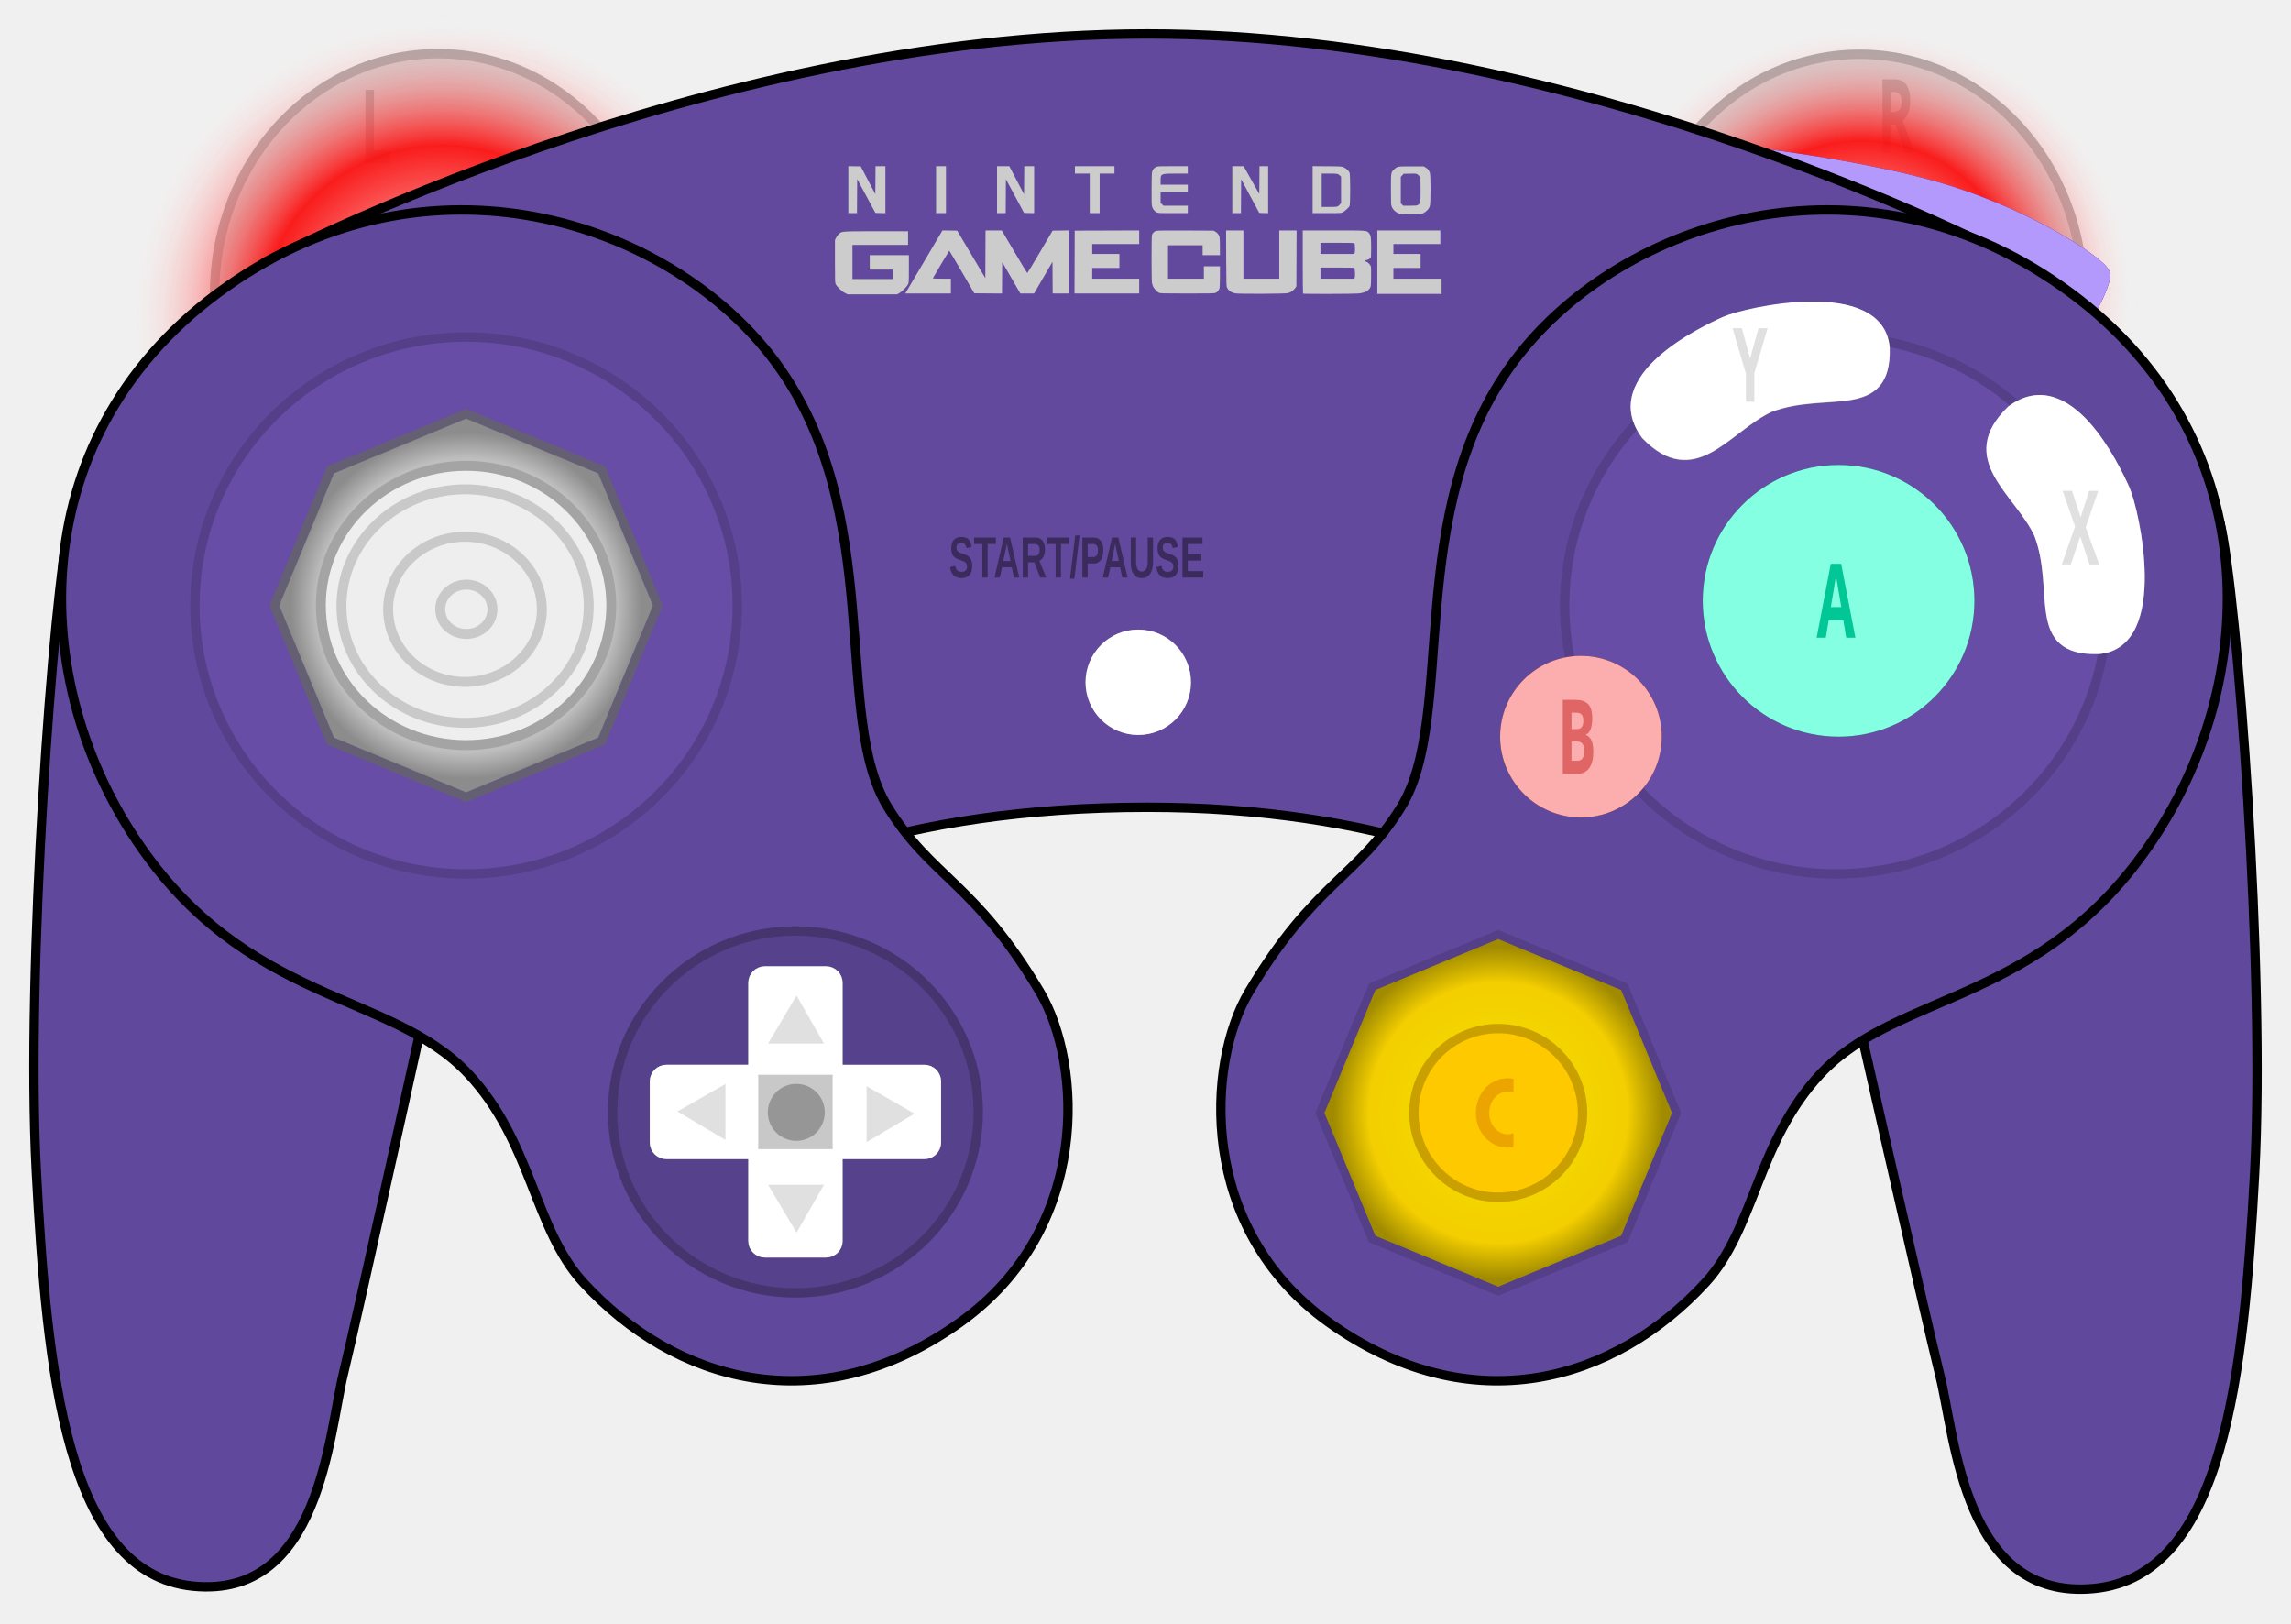
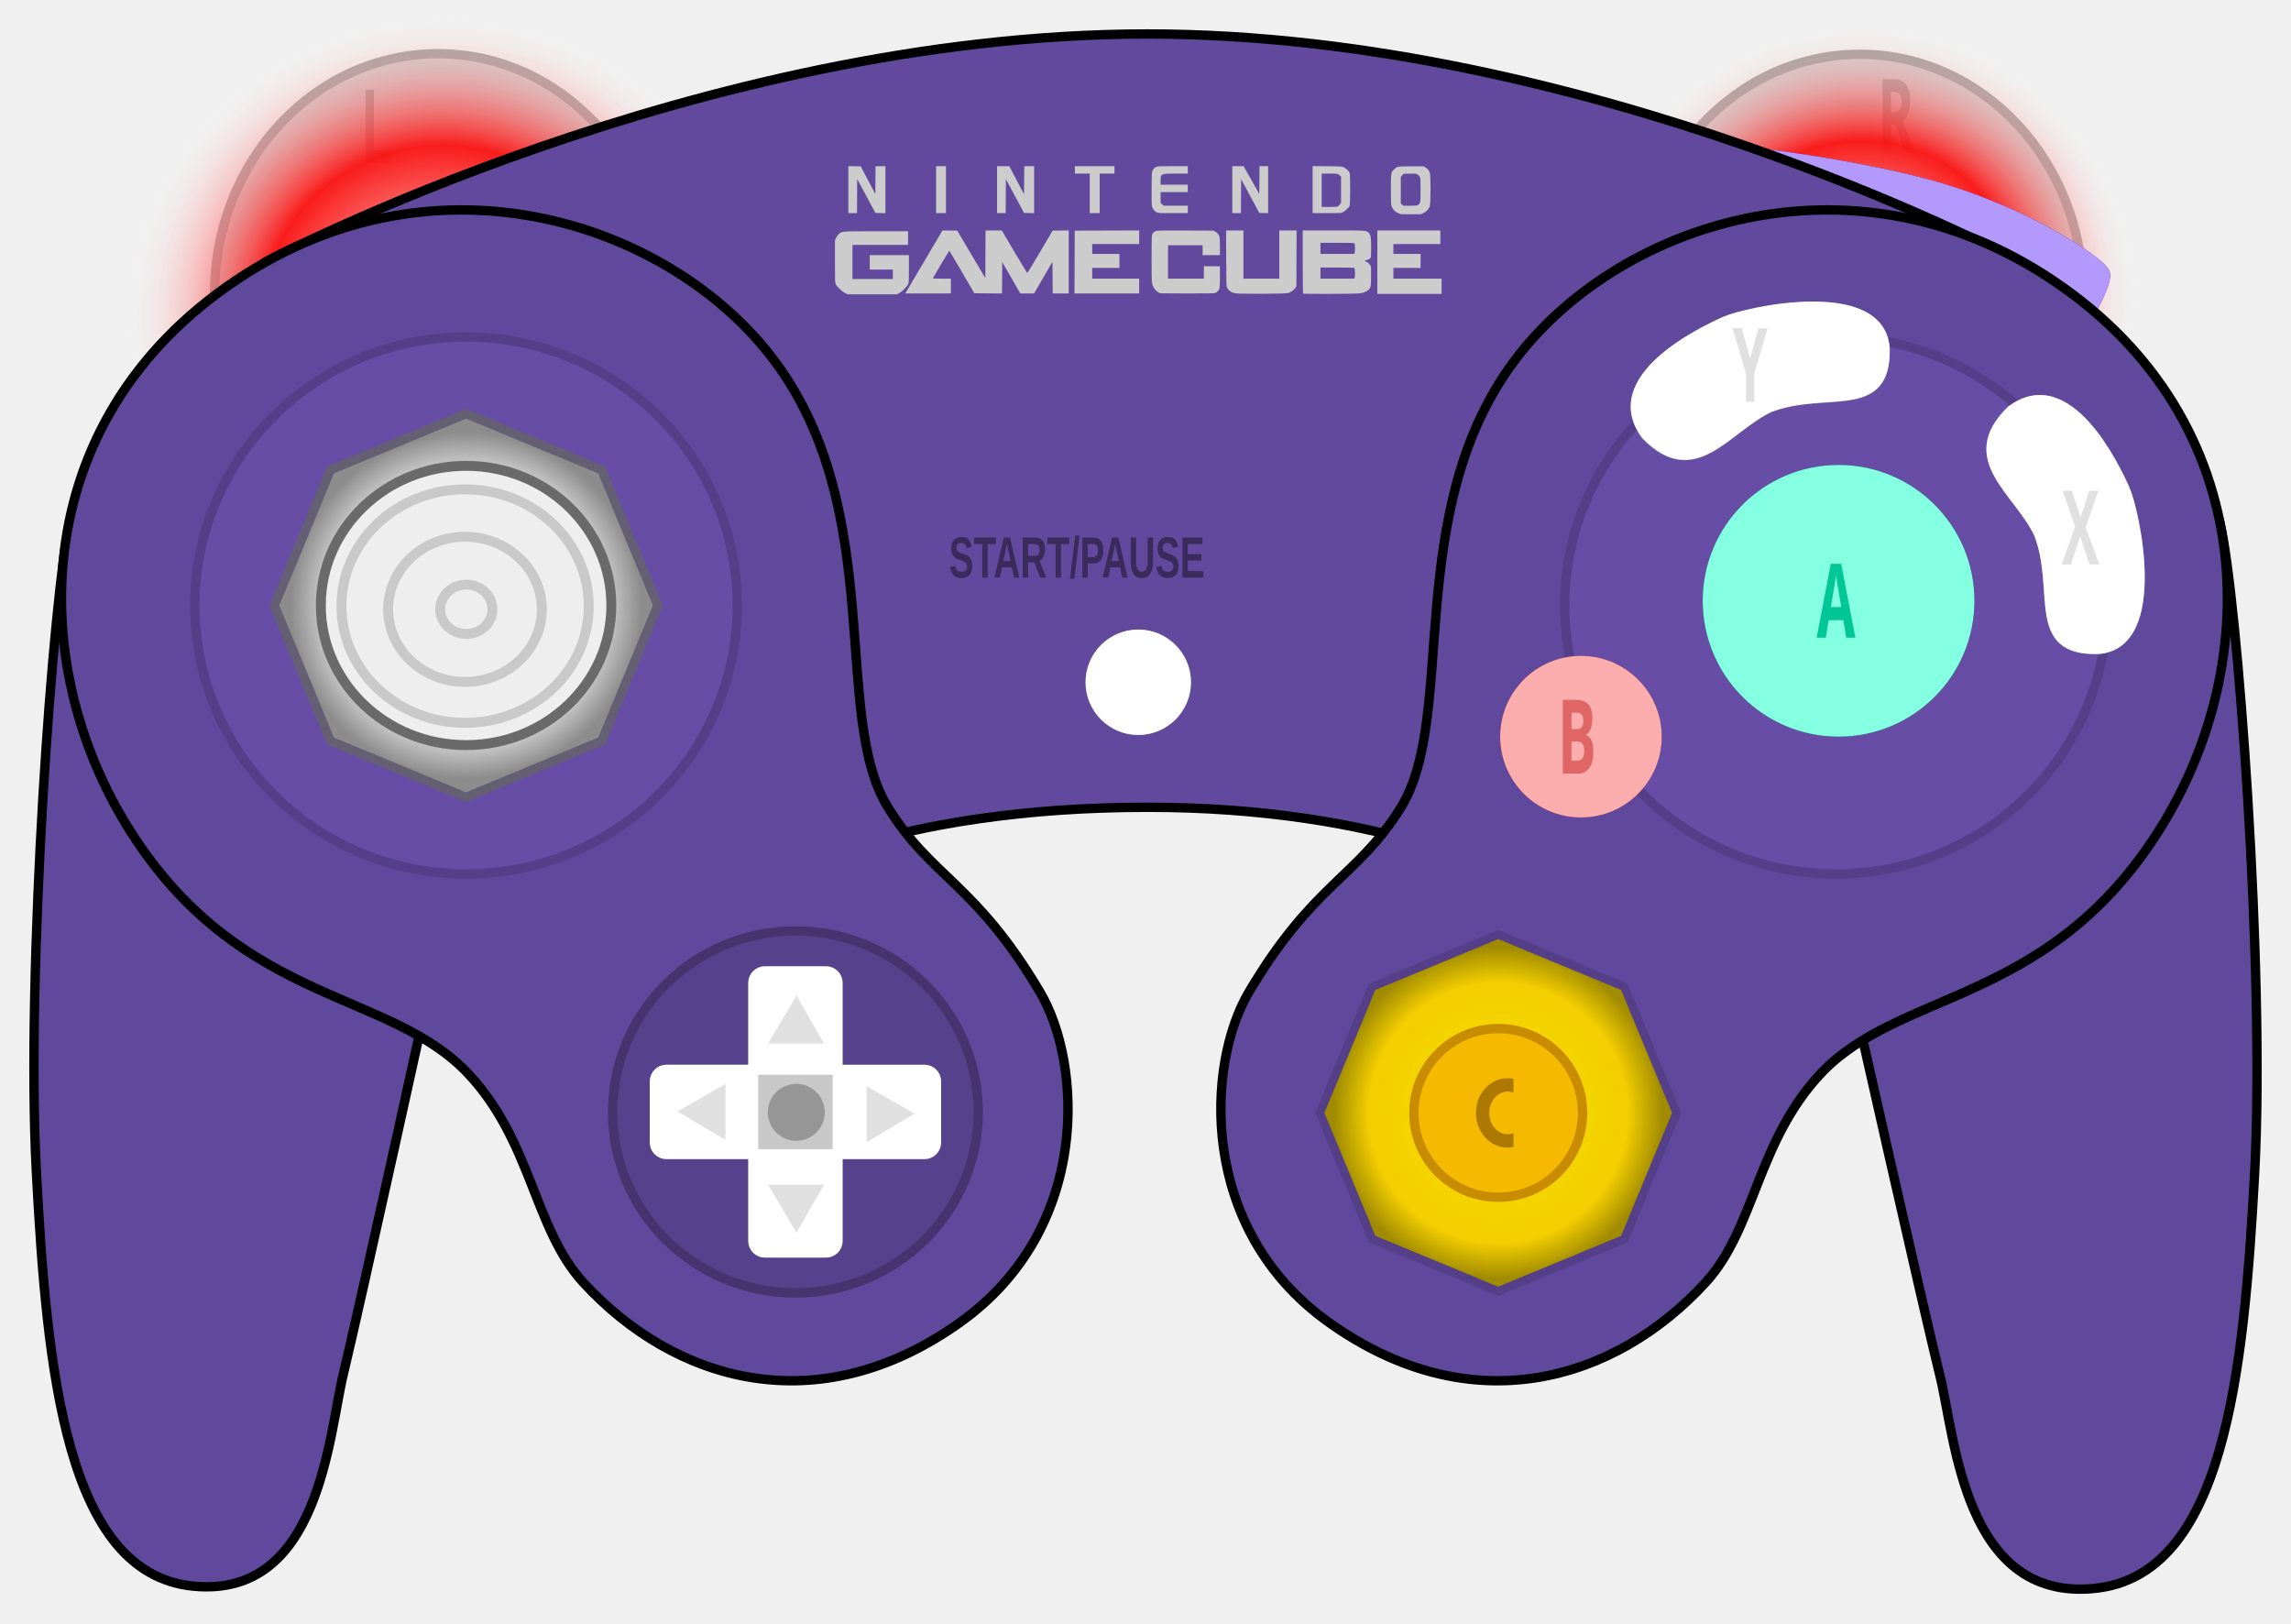
<svg xmlns="http://www.w3.org/2000/svg" xmlns:ns1="http://www.munia.io/namespaces/munia" xmlns:ns2="http://www.openswatchbook.org/uri/2009/osb" xmlns:xlink="http://www.w3.org/1999/xlink" version="1.1" width="3912.725" height="2771.842" viewBox="0 0 3912.725 2771.842" overflow="visible" enable-background="new 0 0 6200 3000" xml:space="preserve" id="svg3336" style="overflow:visible">
  <ns1:info ns1:skin-name="Gamecube" ns1:device-name="NinHID NGC" />
  <defs id="Definitions">
    <linearGradient id="linearGradient4352">
      <stop id="stop4354" offset="0" style="stop-color:#ffffff;stop-opacity:1;" />
      <stop style="stop-color:#ff0000;stop-opacity:1" offset="0.565" id="stop4356" />
      <stop id="stop4358" offset="1" style="stop-color:#ffffff;stop-opacity:0;" />
    </linearGradient>
    <linearGradient id="linearGradient4332">
      <stop style="stop-color:#ffffff;stop-opacity:1;" offset="0" id="stop4334" />
      <stop id="stop4342" offset="0.565" style="stop-color:#ffffff;stop-opacity:1;" />
      <stop style="stop-color:#ffffff;stop-opacity:0;" offset="1" id="stop4336" />
    </linearGradient>
    <linearGradient id="linearGradient5389" ns2:paint="solid">
      <stop style="stop-color:#adadad;stop-opacity:1;" offset="0" id="stop5391" />
    </linearGradient>
    <linearGradient id="linearGradient5083">
      <stop style="stop-color:#b399f1;stop-opacity:1;" offset="0" id="stop5085" />
      <stop id="stop5091" offset="0.945" style="stop-color:#60499d;stop-opacity:1;" />
      <stop style="stop-color:#60499d;stop-opacity:1;" offset="1" id="stop5087" />
    </linearGradient>
    <linearGradient id="linearGradient5053">
      <stop id="stop5067" offset="0" style="stop-color:#f4e000;stop-opacity:1;" />
      <stop style="stop-color:#f3ce00;stop-opacity:1;" offset="0.784" id="stop5071" />
      <stop style="stop-color:#9f8a00;stop-opacity:1;" offset="1" id="stop5057" />
    </linearGradient>
    <linearGradient id="linearGradient4983">
      <stop style="stop-color:#bebebe;stop-opacity:1;" offset="0" id="stop4985" />
      <stop id="stop5073" offset="0.85" style="stop-color:#bebebe;stop-opacity:1;" />
      <stop style="stop-color:#8c8c8c;stop-opacity:1;" offset="1" id="stop4987" />
    </linearGradient>
    <clipPath clipPathUnits="userSpaceOnUse" id="clipPath4642">
      <rect style="fill:#60499d;fill-opacity:1;stroke:#62499d;stroke-opacity:1" id="rect4644" width="1703.476" height="581.377" x="2638.557" y="349.246" />
    </clipPath>
    <clipPath clipPathUnits="userSpaceOnUse" id="clipPath4650">
      <rect style="fill:#60499d;fill-opacity:1;stroke:#62499d;stroke-opacity:1" id="rect4652" width="1508.328" height="418.754" x="2626.361" y="442.754" />
    </clipPath>
    <clipPath clipPathUnits="userSpaceOnUse" id="clipPath4932">
      <rect style="fill:#b80707;fill-opacity:1;stroke:none;stroke-width:24;stroke-miterlimit:4;stroke-dasharray:none;stroke-opacity:1" id="rect4934" width="174.792" height="210.625" x="3675.963" y="1865.507" />
    </clipPath>
    <radialGradient xlink:href="#linearGradient5053" id="radialGradient5069" cx="3826.721" cy="1978.525" fx="3826.721" fy="1978.525" r="312.346" gradientUnits="userSpaceOnUse" gradientTransform="matrix(0.9027474,-0.00318066,0.00320101,0.90852,365.8255,193.1669)" />
    <radialGradient xlink:href="#linearGradient4983" id="radialGradient5081" cx="2055.965" cy="1138.935" fx="2055.965" fy="1138.935" r="335.723" gradientUnits="userSpaceOnUse" gradientTransform="matrix(0.8929627,0,0,0.8801177,228.0613,109.5843)" />
    <clipPath clipPathUnits="userSpaceOnUse" id="clipPath4407">
      <rect style="fill:#b299fb;fill-opacity:1;stroke:#b299fb;stroke-width:0;stroke-miterlimit:4;stroke-dasharray:none;stroke-opacity:1" id="rect4409" width="217.508" height="178.885" x="2529.814" y="1719.161" ry="20.124" />
    </clipPath>
    <clipPath clipPathUnits="userSpaceOnUse" id="clipPath4281">
      <rect style="fill:#b299fb;fill-opacity:1;stroke:#b299fb;stroke-width:0;stroke-miterlimit:4;stroke-dasharray:none;stroke-opacity:1" id="rect4283" width="201.246" height="224.623" x="2342.798" y="1867.554" ry="20.124" />
    </clipPath>
    <clipPath clipPathUnits="userSpaceOnUse" id="clipPath4295">
      <rect style="fill:#b299fb;fill-opacity:1;stroke:#b299fb;stroke-width:0;stroke-miterlimit:4;stroke-dasharray:none;stroke-opacity:1" id="rect4297" width="343.541" height="180.918" x="2471.88" y="2060.669" ry="20.124" />
    </clipPath>
    <clipPath clipPathUnits="userSpaceOnUse" id="clipPath4342">
      <rect style="fill:#e0e0e0;fill-opacity:1;stroke:#7d7d7d;stroke-width:0;stroke-miterlimit:4;stroke-dasharray:none;stroke-opacity:1" id="rect4344" width="161.348" height="185.424" x="2544.626" y="1729.753" />
    </clipPath>
    <radialGradient xlink:href="#linearGradient4332" id="radialGradient4340" cx="3130.492" cy="737.508" fx="3130.492" fy="737.508" r="545.482" gradientTransform="matrix(1,0,0,0.9520309,0,35.37759)" gradientUnits="userSpaceOnUse" />
    <radialGradient xlink:href="#linearGradient4352" id="radialGradient4340-6" cx="3130.492" cy="737.508" fx="3130.492" fy="737.508" r="545.482" gradientTransform="matrix(0.871854,0,0,0.8536977,-956.7419,32.68609)" gradientUnits="userSpaceOnUse" />
    <radialGradient xlink:href="#linearGradient4352" id="radialGradient4371" gradientUnits="userSpaceOnUse" gradientTransform="matrix(1,0,0,0.9520309,0,35.37759)" cx="3130.492" cy="737.508" fx="3130.492" fy="737.508" r="545.482" />
  </defs>
  <g id="Shoulder Buttons" style="display:inline;opacity:0.93" transform="translate(-1267.953,-78)">
    <g id="L" ns1:trigger-id="0" ns1:trigger-axis="4" ns1:z-index="-2" ns1:offset-scale="1.2" transform="translate(0,-66)">
      <ellipse cx="2016" cy="646" rx="381.555" ry="410.274" id="ellipse3348" style="fill:#c8c8c8;fill-opacity:1;stroke:#969696;stroke-width:16;stroke-miterlimit:4;stroke-dasharray:none;stroke-opacity:1" />
      <text xml:space="preserve" style="font-style:normal;font-weight:normal;font-size:64.931px;line-height:125%;font-family:sans-serif;letter-spacing:0px;word-spacing:0px;fill:#969696;fill-opacity:1;stroke:none;stroke-width:1px;stroke-linecap:butt;stroke-linejoin:miter;stroke-opacity:1" x="2550.937" y="312.344" id="text4368" transform="scale(0.7383762,1.354323)">
        <tspan x="2550.937" y="312.344" id="tspan4370">
          <tspan x="2550.937" y="312.344" style="font-style:normal;font-variant:normal;font-weight:bold;font-stretch:normal;font-size:129.861px;font-family:'arial black';-inkscape-font-specification:'arial black, Bold';fill:#969696;fill-opacity:1" id="tspan4372">L</tspan>
          <tspan dx="0" x="2637.68" y="312.344" style="font-style:normal;font-variant:normal;font-weight:bold;font-stretch:normal;font-size:129.861px;font-family:'arial black';-inkscape-font-specification:'arial black, Bold';fill:#969696;fill-opacity:1" id="tspan4374" />
        </tspan>
      </text>
    </g>
    <g id="R" ns1:trigger-id="1" ns1:trigger-axis="5" ns1:z-index="-2" ns1:offset-scale="1.2" transform="translate(0,-66)">
      <ellipse cx="4444" cy="647" rx="381.555" ry="410.274" id="ellipse3363" style="fill:#c8c8c8;fill-opacity:1;stroke:#969696;stroke-width:16;stroke-miterlimit:4;stroke-dasharray:none;stroke-opacity:1" />
      <text xml:space="preserve" style="font-style:normal;font-weight:normal;font-size:64.931px;line-height:125%;font-family:sans-serif;letter-spacing:0px;word-spacing:0px;fill:#969696;fill-opacity:1;stroke:none;stroke-width:1px;stroke-linecap:butt;stroke-linejoin:miter;stroke-opacity:1" x="6059.749" y="299.053" id="text4360" transform="scale(0.7383762,1.354323)">
        <tspan x="6059.749" y="299.053" id="tspan4362">
          <tspan x="6059.749" y="299.053" style="font-style:normal;font-variant:normal;font-weight:bold;font-stretch:normal;font-size:129.861px;font-family:'arial black';-inkscape-font-specification:'arial black, Bold';fill:#969696;fill-opacity:1" id="tspan4364">R</tspan>
          <tspan dx="0" x="6160.696" y="299.053" style="font-style:normal;font-variant:normal;font-weight:bold;font-stretch:normal;font-size:129.861px;font-family:'arial black';-inkscape-font-specification:'arial black, Bold';fill:#969696;fill-opacity:1" id="tspan4366" />
        </tspan>
      </text>
    </g>
    <g id="L Pressed" ns1:button-id="5" ns1:button-state="pressed" ns1:z-index="-3" style="fill:url(#radialGradient4340);fill-opacity:1;stroke:none" transform="translate(-1106.749,-117.7013)">
      <ellipse cx="3130.492" cy="737.508" rx="545.482" ry="519.316" id="ellipse3348-1" style="display:inline;opacity:0.93;fill:url(#radialGradient4371);fill-opacity:1;stroke:none;stroke-width:21.523;stroke-miterlimit:4;stroke-dasharray:none;stroke-opacity:1" />
    </g>
    <g id="R Pressed" ns1:button-id="6" ns1:button-state="pressed" ns1:z-index="-3" transform="translate(2675.148,-80.91803)">
      <ellipse cx="1772.59" cy="662.295" rx="475.581" ry="465.677" id="ellipse3348-1-1" style="opacity:0.93;fill:url(#radialGradient4340-6);fill-opacity:1;stroke:none;stroke-width:21.523;stroke-miterlimit:4;stroke-dasharray:none;stroke-opacity:1" />
    </g>
  </g>
  <g id="Z Button" style="display:inline" transform="translate(-1267.953,-78)">
    <path id="Z" ns1:button-id="7" ns1:button-state="released" ns1:z-index="-1" d="m 4862.77,543.293 c -8.855,-19.636 -136.71,-106.2 -302.801,-151.075 -166.091,-44.875 -431.57,-73.446 -455.203,-64.418 -23.633,9.028 -20.008,92.95 -20.008,92.95 l 730.548,228.689 c 0,0 56.319,-86.51 47.464,-106.146 z" style="fill:#5600ae;stroke:#490094;stroke-width:16;stroke-miterlimit:4;stroke-dasharray:none;stroke-opacity:1" />
    <path id="Z Pressed" ns1:button-id="7" ns1:button-state="pressed" ns1:z-index="-1" style="fill:#b299fb;fill-opacity:1;stroke:#b299fb;stroke-width:16;stroke-miterlimit:4;stroke-dasharray:none;stroke-opacity:1" d="m 4862.77,543.293 c -8.855,-19.636 -136.71,-106.2 -302.801,-151.075 -166.091,-44.875 -431.57,-73.446 -455.203,-64.418 -23.633,9.028 -20.008,92.95 -20.008,92.95 l 730.548,228.689 c 0,0 56.319,-86.51 47.464,-106.146 z" />
  </g>
  <g id="Controller" style="display:inline" transform="translate(-1267.953,-78)">
    <path d="m 3228,136 c -767.991,0 -1504,388 -1504,388 l 460,1390 c 0,0 194.991,-457.373 1044,-457.373 779.869,0 1036,437.373 1036,437.373 L 4700,516 c 0,0 -719.978,-380 -1472,-380 z" id="Center" style="fill:#62499d;fill-opacity:1;stroke:#000000;stroke-width:16;stroke-miterlimit:4;stroke-dasharray:none;stroke-opacity:1" />
    <path d="m 1387.867,966.732 c -28.94,121.041 -75.969,769.477 -57.881,1110.986 18.088,341.509 50.646,687.342 267.7,708.957 217.055,21.614 231.525,-259.375 256.849,-363.124 25.322,-103.75 155.556,-695.988 155.556,-695.988 0,0 -593.283,-881.873 -622.224,-760.831 z" id="Left Handle" style="fill:#60499d;fill-opacity:1;stroke:#000000;stroke-width:16;stroke-miterlimit:4;stroke-dasharray:none;stroke-opacity:1" />
    <path d="m 5059.25,970.732 c -29.648,-121.042 -637.448,760.831 -637.448,760.831 0,0 133.419,592.238 159.362,695.987 25.942,103.75 40.768,384.739 263.133,363.125 222.365,-21.615 255.721,-367.447 274.25,-708.957 18.531,-341.509 -29.649,-989.945 -59.297,-1110.986 z" id="Right Handle" style="fill:#60499d;fill-opacity:1;stroke:#000000;stroke-width:16;stroke-miterlimit:4;stroke-dasharray:none;stroke-opacity:1" />
    <path d="m 3044,1772 c -111.077,-187.172 -185.557,-195.028 -260,-316 -96,-156 -1.5,-502.603 -192,-760 -171.759,-232.075 -571.054,-373.108 -920,-140 -362.301,242.029 -364,668 -172,956 188.323,282.485 434.635,257.503 568,400 108.42,115.844 111.846,264.142 196,356 154.799,168.97 400.249,242.107 644,68 224,-160 208.508,-441.818 136,-564 z" id="Left Platform" style="fill:#60499d;fill-opacity:1;stroke:#000000;stroke-width:16;stroke-miterlimit:4;stroke-dasharray:none;stroke-opacity:1" />
    <path d="m 4773,556 c -348.946,-233.108 -748.241,-92.075 -920,140 -190.5,257.397 -96,604 -192,760 -74.444,120.972 -148.924,128.828 -260,316 -72.508,122.182 -88,404 136,564 243.751,174.107 489.201,100.97 644,-68 84.154,-91.858 87.58,-240.156 196,-356 133.365,-142.497 379.676,-117.515 568,-400 192,-288 190.301,-713.971 -172,-956 z" id="Right Platform" style="fill:#60499d;fill-opacity:1;stroke:#000000;stroke-width:16;stroke-miterlimit:4;stroke-dasharray:none;stroke-opacity:1" />
    <ellipse style="fill:#674da5;fill-opacity:1;stroke:#543f88;stroke-width:16;stroke-miterlimit:4;stroke-dasharray:none;stroke-opacity:1" id="Control Stick Housing" ry="458.437" rx="463.164" cy="1111.981" cx="2063.961" />
    <ellipse style="fill:#56418c;fill-opacity:1;stroke:#46346f;stroke-width:16;stroke-miterlimit:4;stroke-dasharray:none;stroke-opacity:1" id="D-Pad Housing" ry="309.061" rx="312.248" cy="1976.879" cx="2626.458" />
    <ellipse style="fill:#674da5;fill-opacity:1;stroke:#543f88;stroke-width:16;stroke-miterlimit:4;stroke-dasharray:none;stroke-opacity:1" id="Button Housing" ry="458.437" rx="463.164" cy="1111.981" cx="4403.428" />
    <path style="fill:#cccccc" d="m 2711.109,578.348 c -5.203,-2.579 -13.672,-10.618 -15.805,-15.002 -1.303,-2.677 -1.369,-4.581 -1.369,-39.05 l 0,-36.235 1.956,-3.983 c 1.076,-2.191 3.194,-5.101 4.707,-6.469 5.278,-4.769 4.007,-4.676 64.176,-4.676 l 54.05,0 0,11.609 0,11.609 -47.493,0 -47.493,0 0,29.199 0,29.199 34.476,0 34.476,0 0,-8.091 0,-8.091 -19.701,0 -19.701,0 0,-12.313 0,-12.313 33.421,0 33.421,0 0,23.348 c 0,22.56 -0.052,23.456 -1.535,26.52 -2.013,4.158 -9.769,11.97 -14.648,14.753 l -3.87,2.207 -42.279,0.01 -42.279,0.01 -4.51,-2.236 z m 666.373,0.574 c -7.008,-1.595 -11.04,-4.396 -13.814,-9.596 -1.239,-2.324 -1.325,-5.155 -1.508,-50.132 l -0.195,-47.669 14.794,0 14.794,0 0,41.161 0,41.161 30.607,0 30.607,0 0,-41.161 0,-41.161 14.79,0 14.79,0 -0.19,47.785 -0.19,47.785 -2.133,3.05 c -2.614,3.738 -7.634,7.213 -12.106,8.381 -4.897,1.279 -84.826,1.629 -90.245,0.395 z m 115.859,0.489 c -0.258,-0.258 -0.469,-24.638 -0.469,-54.177 l 0,-53.708 52.293,0 c 58.444,0 56.937,-0.118 60.959,4.762 2.998,3.637 3.546,7.504 3.546,25.019 0,12.599 -0.201,15.926 -1.031,17.112 -1.275,1.821 -5.25,3.766 -7.694,3.766 -2.672,0 -2.283,1.852 0.588,2.799 3.101,1.023 7.228,5.587 7.797,8.621 0.243,1.297 0.34,9.31 0.216,17.808 -0.215,14.634 -0.312,15.599 -1.849,18.265 -3.117,5.406 -9.054,8.27 -19.665,9.486 -6.789,0.778 -93.931,1.006 -94.689,0.247 z m 88.247,-27.088 c 1.18,-2.205 0.501,-15.982 -0.829,-16.824 -0.546,-0.345 -13.736,-0.633 -29.312,-0.639 l -28.32,-0.011 0,9.499 0,9.499 28.823,0 28.823,0 0.815,-1.524 z m 0,-42.216 c 0.874,-1.633 0.603,-15.124 -0.335,-16.641 -0.383,-0.619 -7.902,-0.833 -29.32,-0.833 l -28.806,0 0,9.499 0,9.499 28.823,0 28.823,0 z m 38.636,15.596 0,-54.177 53.825,0 53.825,0 0,11.609 0,11.609 -40.105,0 -40.105,0 0,8.443 0,8.443 23.219,0 23.219,0 0,11.961 0,11.961 -23.219,0 -23.219,0 0,9.147 0,9.147 41.161,0 41.161,0 0,13.017 0,13.017 -54.881,0 -54.881,0 z m -774.423,-0.36 31.773,-53.834 12.577,0.184 12.577,0.184 24.01,40.493 24.01,40.493 0.182,-40.669 0.181,-40.669 13.89,0.012 13.89,0.012 21.46,36.358 c 11.803,19.997 21.752,36.33 22.11,36.296 0.357,-0.034 10.227,-16.321 21.933,-36.193 l 21.283,-36.132 13.775,-0.191 13.775,-0.191 0,53.84 0,53.84 -13.712,0 -13.712,0 -0.184,-27.049 -0.184,-27.049 -15.726,27.049 -15.726,27.049 -11.714,0 -11.714,0 -15.479,-26.842 -15.479,-26.842 -0.184,26.855 -0.184,26.855 -23.632,-0.185 -23.632,-0.185 -21.214,-36.379 c -11.668,-20.008 -21.372,-36.386 -21.566,-36.395 -0.335,-0.015 -27.536,45.722 -28.027,47.125 -0.144,0.412 5.759,0.671 15.303,0.671 l 15.538,0 0,12.665 0,12.665 -38.985,0 -38.985,0 31.773,-53.834 z m 257.448,0.184 0.18,-53.649 55.057,-0.18 55.057,-0.18 0,11.614 0,11.614 -40.105,0 -40.105,0 0,8.443 0,8.443 23.219,0 23.219,0 0,11.961 0,11.961 -23.219,0 -23.219,0 0,9.147 0,9.147 40.105,0 40.105,0 0,12.665 0,12.665 -55.237,0 -55.237,0 z m 144.18,52.46 c -3.286,-1.619 -8.143,-6.658 -9.884,-10.254 -0.806,-1.666 -1.788,-4.723 -2.18,-6.794 -0.864,-4.557 -0.922,-76.408 -0.065,-80.841 0.737,-3.815 3.501,-6.767 7.327,-7.826 2.114,-0.585 16.155,-0.753 50.423,-0.602 l 47.493,0.209 3.139,1.759 c 3.46,1.939 5.968,5.163 7.052,9.064 0.389,1.4 0.709,8.957 0.711,16.793 l 0.01,14.248 -14.776,0 -14.776,0 0,-8.443 0,-8.443 -29.551,0 -29.551,0 0,28.496 0,28.496 30.607,0 30.607,0 0,-10.554 0,-10.554 13.72,0 13.72,0 -0.01,17.414 c 0,9.807 -0.321,18.557 -0.731,20.031 -0.931,3.354 -3.845,6.809 -6.774,8.033 -1.862,0.778 -10.999,0.957 -48.229,0.944 -41.19,-0.014 -46.175,-0.136 -48.282,-1.174 z m 410.319,-135.181 c -6.378,-2.244 -11.152,-6.844 -13.237,-12.754 -0.883,-2.503 -1.067,-7.515 -1.054,-28.799 0.017,-29.111 0.013,-29.084 5.461,-33.996 5.853,-5.277 5.087,-5.141 29,-5.141 l 21.46,0 3.296,1.938 c 3.871,2.276 6.001,5.026 7.342,9.483 1.463,4.86 1.396,51.273 -0.081,56.247 -1.395,4.696 -5.706,9.495 -10.758,11.976 l -4.021,1.974 -16.886,0.176 c -14.816,0.154 -17.332,0.019 -20.522,-1.104 z m 31.998,-14.922 c 4.097,-2.498 4.355,-4.043 4.355,-26.085 0,-18.751 -0.078,-19.942 -1.443,-22.151 -0.793,-1.284 -2.53,-3.006 -3.859,-3.828 -2.234,-1.381 -3.219,-1.476 -13.037,-1.267 l -10.62,0.227 -2.407,2.628 -2.407,2.628 0,22.58 0,22.58 2.057,2.057 2.057,2.057 11.488,-0.003 c 10.281,-0.002 11.732,-0.152 13.817,-1.423 z m -972.945,-26.033 0,-40.124 10.598,0.194 10.598,0.194 12.445,23.696 12.445,23.696 0.185,-23.872 0.185,-23.872 8.434,0 8.434,0 0,40.127 0,40.127 -8.523,-0.198 -8.523,-0.198 -15.576,-28.928 -15.576,-28.928 -0.184,29.104 -0.184,29.104 -7.38,0 -7.38,0 z m 149.867,0.018 0,-40.105 8.443,0 8.443,0 0,40.105 0,40.105 -8.443,0 -8.443,0 z m 104.133,0 0,-40.105 10.434,0 10.434,0 12.609,24.029 12.609,24.029 0.185,-24.029 0.185,-24.029 8.434,0 8.434,0 0,40.127 0,40.127 -8.612,-0.198 -8.612,-0.198 -15.486,-28.784 -15.486,-28.784 -0.184,28.96 -0.184,28.96 -7.38,0 -7.38,0 0,-40.105 z m 158.31,6.332 0,-33.773 -12.665,0 -12.665,0 0,-6.332 0,-6.332 33.773,0 33.773,0 0,6.332 0,6.332 -12.665,0 -12.665,0 0,33.773 0,33.773 -8.443,0 -8.443,0 z m 114.083,32.254 c -3.841,-1.901 -6.82,-5.945 -7.859,-10.67 -0.547,-2.487 -0.727,-12.235 -0.567,-30.731 0.227,-26.114 0.289,-27.19 1.743,-29.903 1.851,-3.454 3.404,-4.902 6.762,-6.306 2.168,-0.906 6.719,-1.082 27.942,-1.082 l 25.352,0 0,6.332 0,6.332 -19.77,0 c -26.408,0 -26.667,0.118 -26.667,12.118 l 0,6.879 23.219,0 23.219,0 0,6.332 0,6.332 -23.219,0 -23.219,0 0,9.24 0,9.24 2.513,2.37 2.513,2.37 20.706,0 20.706,0 0,6.332 0,6.332 -25.154,-5.5e-4 c -24.348,-5.4e-4 -25.252,-0.049 -28.22,-1.518 z m 129.363,-38.586 0,-40.105 9.675,0.015 9.675,0.015 13.368,23.732 13.368,23.732 0.185,-23.747 0.185,-23.746 7.378,0 7.378,0 0,40.129 0,40.129 -7.557,-0.2 -7.557,-0.2 -15.486,-28.784 -15.486,-28.784 -0.184,28.96 -0.184,28.96 -7.38,0 -7.38,0 0,-40.105 z m 137.202,-0.034 0,-40.139 24.802,0.209 c 24.165,0.204 24.892,0.251 28.32,1.827 4.185,1.925 8.581,5.948 9.932,9.089 1.436,3.34 1.424,54.279 -0.014,57.059 -1.397,2.701 -8.075,8.847 -11.525,10.608 -2.795,1.426 -3.875,1.485 -27.213,1.485 l -24.302,0 z m 42.918,28.53 c 1.122,-0.58 2.847,-2.114 3.835,-3.409 l 1.795,-2.354 0,-22.493 0,-22.493 -1.935,-1.805 c -3.442,-3.21 -4.37,-3.384 -18.072,-3.384 l -13.063,0 0,28.496 0,28.496 12.7,0 c 9.909,0 13.148,-0.232 14.739,-1.055 z" id="Logo" />
    <text xml:space="preserve" style="font-style:normal;font-variant:normal;font-weight:bold;font-stretch:normal;font-size:79.191px;line-height:125%;font-family:Arial;-inkscape-font-specification:'Arial Bold';text-align:center;letter-spacing:0px;word-spacing:0px;text-anchor:middle;fill:#3a2b5c;fill-opacity:1;stroke:none;stroke-width:1px;stroke-linecap:butt;stroke-linejoin:miter;stroke-opacity:1" x="4294.823" y="849.52" id="text4298" transform="scale(0.7982172,1.252792)">
      <tspan x="4024.497" y="849.52" id="tspan4300">
        <tspan x="4024.497" y="849.52" style="font-style:normal;font-variant:normal;font-weight:bold;font-stretch:normal;font-family:Arial;-inkscape-font-specification:'Arial Bold';text-align:center;text-anchor:middle;fill-opacity:1" id="tspan4302">START/PAUSE</tspan>
      </tspan>
    </text>
    <flowRoot xml:space="preserve" id="flowRoot4348" style="fill:black;stroke:none;stroke-opacity:1;stroke-width:1px;stroke-linejoin:miter;stroke-linecap:butt;fill-opacity:1;font-family:sans-serif;font-style:normal;font-weight:normal;font-size:40px;line-height:125%;letter-spacing:0px;word-spacing:0px">
      <flowRegion id="flowRegion4350">
        <rect id="rect4352" width="106.367" height="54.621" x="1937.612" y="923.349" />
      </flowRegion>
      <flowPara id="flowPara4354" />
    </flowRoot>
  </g>
  <g id="Stick Bases" style="display:inline" transform="translate(-1267.953,-78)">
    <path id="Control Stick Base" d="m 2063.961,1439.366 -231.496,-95.889 -95.889,-231.496 95.889,-231.496 231.496,-95.889 231.496,95.889 95.889,231.496 -95.889,231.496 z" style="fill:url(#radialGradient5081);fill-opacity:1;stroke:#655f73;stroke-width:15.406;stroke-opacity:1" />
    <path id="C-Stick Base" d="m 3826.721,2283.113 -215.376,-89.212 -89.212,-215.376 89.212,-215.376 215.376,-89.212 215.376,89.212 89.212,215.376 -89.212,215.376 z" style="fill:url(#radialGradient5069);fill-opacity:1;stroke:#543f88;stroke-width:14.334;stroke-miterlimit:4;stroke-dasharray:none;stroke-opacity:1" />
  </g>
  <g id="Sticks" style="display:inline" transform="translate(-1267.953,-78)">
    <g id="Control Stick" ns1:stick-id="0" ns1:axis-h="0" ns1:axis-v="1" ns1:offset-scale="1.8" transform="translate(8.618022,-28.43346)">
-       <ellipse cx="2055.343" cy="1140.414" rx="248.074" ry="238.425" id="ellipse3475" style="fill:#eeeeee;stroke:#a4a4a4;stroke-width:16.942;stroke-miterlimit:4;stroke-dasharray:none;stroke-opacity:1" />
+       <ellipse cx="2055.343" cy="1140.414" rx="248.074" ry="238.425" id="ellipse3475" style="fill:#eeeeee;stroke:#6a6a6a;stroke-width:16.942;stroke-miterlimit:4;stroke-dasharray:none;stroke-opacity:1" />
      <ellipse cx="2053.668" cy="1141.434" rx="211.165" ry="199.397" id="ellipse3485" style="fill:#eeeeee;stroke:#c9c9c9;stroke-width:16.942;stroke-miterlimit:4;stroke-dasharray:none;stroke-opacity:1" />
      <ellipse cx="2053.485" cy="1147.005" rx="131.243" ry="123.929" id="ellipse3495" style="fill:#eeeeee;stroke:#c9c9c9;stroke-width:16.942;stroke-miterlimit:4;stroke-dasharray:none;stroke-opacity:1" />
      <ellipse cx="2055.761" cy="1146.916" rx="44.596" ry="42.111" id="ellipse3505" style="fill:#eeeeee;stroke:#c9c9c9;stroke-width:16.942;stroke-miterlimit:4;stroke-dasharray:none;stroke-opacity:1" />
    </g>
    <g id="C-Stick" ns1:stick-id="1" ns1:axis-h="2" ns1:axis-v="3" ns1:offset-scale="1.8" transform="translate(2.721436,2.524658)">
-       <circle cx="3824" cy="1976" r="144" id="circle3526" style="fill:#ffc900;fill-opacity:1;stroke:#caa000;stroke-width:16;stroke-miterlimit:4;stroke-dasharray:none;stroke-opacity:1" />
-       <ellipse style="fill:none;fill-opacity:1;stroke:#eba400;stroke-width:22.816;stroke-miterlimit:4;stroke-dasharray:none;stroke-opacity:1" id="path4902" cx="3840.726" cy="1971.542" rx="42.848" ry="47.879" clip-path="url(#clipPath4932)" transform="translate(-0.6122751,4.457764)" />
+       <circle cx="3824" cy="1976" r="144" id="circle3526" style="fill:#f5ba00;fill-opacity:1;stroke:#c98b00;stroke-width:16;stroke-miterlimit:4;stroke-dasharray:none;stroke-opacity:1" />
+       <ellipse style="fill:none;fill-opacity:1;stroke:#ad7800;stroke-width:22.816;stroke-miterlimit:4;stroke-dasharray:none;stroke-opacity:1" id="path4902" cx="3840.726" cy="1971.542" rx="42.848" ry="47.879" clip-path="url(#clipPath4932)" transform="translate(-0.6122751,4.457764)" />
    </g>
  </g>
  <g id="Face Buttons" style="display:inline" transform="translate(-1267.953,-78)">
    <g id="A" ns1:button-id="4" ns1:button-state="released">
      <circle cx="4408" cy="1104" r="224" id="A Button" style="fill:#00bc8e;stroke:#005741;stroke-width:16;stroke-miterlimit:4;stroke-dasharray:none;stroke-opacity:1" />
      <text xml:space="preserve" style="font-style:normal;font-weight:normal;font-size:64.931px;line-height:125%;font-family:sans-serif;letter-spacing:0px;word-spacing:0px;fill:#008866;fill-opacity:1;stroke:none;stroke-width:1px;stroke-linecap:butt;stroke-linejoin:miter;stroke-opacity:1" x="5919.129" y="861.646" id="text4304" transform="scale(0.7383762,1.354323)">
        <tspan x="5919.129" y="861.646" id="tspan4306">
          <tspan x="5919.129" y="861.646" style="font-style:normal;font-variant:normal;font-weight:bold;font-stretch:normal;font-size:129.861px;font-family:'arial black';-inkscape-font-specification:'arial black, Bold';fill:#008866;fill-opacity:1" id="tspan4308">A</tspan>
        </tspan>
      </text>
    </g>
    <g id="A Pressed" ns1:button-id="4" ns1:button-state="pressed">
      <circle style="fill:#85ffe1;fill-opacity:1;stroke:#85ffe1;stroke-width:16;stroke-miterlimit:4;stroke-dasharray:none;stroke-opacity:1" id="circle4282" r="224" cy="1104" cx="4408" />
      <text xml:space="preserve" style="font-style:normal;font-weight:normal;font-size:64.931px;line-height:125%;font-family:sans-serif;letter-spacing:0px;word-spacing:0px;fill:#00c795;fill-opacity:1;stroke:none;stroke-width:1px;stroke-linecap:butt;stroke-linejoin:miter;stroke-opacity:1" x="5919.129" y="861.646" id="text4322" transform="scale(0.7383762,1.354323)">
        <tspan x="5919.129" y="861.646" id="tspan4324">
          <tspan x="5919.129" y="861.646" style="font-style:normal;font-variant:normal;font-weight:bold;font-stretch:normal;font-size:129.861px;font-family:'arial black';-inkscape-font-specification:'arial black, Bold';fill:#00c795;fill-opacity:1" id="tspan4326">A</tspan>
        </tspan>
      </text>
    </g>
    <g id="B" ns1:button-id="3" ns1:button-state="released">
      <circle cx="3968" cy="1336" r="130" id="B Button" style="fill:#e70909;fill-opacity:1;stroke:#7d1010;stroke-width:16;stroke-miterlimit:4;stroke-dasharray:none;stroke-opacity:1" />
      <text xml:space="preserve" style="font-style:normal;font-weight:normal;font-size:65.915px;line-height:125%;font-family:sans-serif;letter-spacing:0px;word-spacing:0px;fill:#b80707;fill-opacity:1;stroke:none;stroke-width:1px;stroke-linecap:butt;stroke-linejoin:miter;stroke-opacity:1" x="5260.841" y="1044.751" id="text4310" transform="scale(0.7466827,1.339257)">
        <tspan x="5260.841" y="1044.751" id="tspan4312">
          <tspan x="5260.841" y="1044.751" style="font-style:normal;font-variant:normal;font-weight:bold;font-stretch:normal;font-size:131.829px;font-family:'Arial Black';-inkscape-font-specification:'Arial Black, Bold';fill:#b80707;fill-opacity:1" id="tspan4314">B</tspan>
        </tspan>
      </text>
    </g>
    <g id="B-Pressed" ns1:button-id="3" ns1:button-state="pressed">
      <circle style="fill:#fcadad;fill-opacity:1;stroke:#fcadad;stroke-width:16;stroke-miterlimit:4;stroke-dasharray:none;stroke-opacity:1" id="circle4294" r="130" cy="1336" cx="3968" />
      <text xml:space="preserve" style="font-style:normal;font-weight:normal;font-size:65.915px;line-height:125%;font-family:sans-serif;letter-spacing:0px;word-spacing:0px;fill:#e06565;fill-opacity:1;stroke:none;stroke-width:1px;stroke-linecap:butt;stroke-linejoin:miter;stroke-opacity:1" x="5260.841" y="1044.751" id="text4316" transform="scale(0.7466827,1.339257)">
        <tspan x="5260.841" y="1044.751" id="tspan4318">
          <tspan x="5260.841" y="1044.751" style="font-style:normal;font-variant:normal;font-weight:bold;font-stretch:normal;font-size:131.829px;font-family:'Arial Black';-inkscape-font-specification:'Arial Black, Bold';fill:#e06565;fill-opacity:1" id="tspan4320">B</tspan>
        </tspan>
      </text>
    </g>
    <g id="Y" ns1:button-id="1" ns1:button-state="released">
      <path d="m 4487.297,672.681 c -8.889,-112.396 -236.646,-62.308 -273.91,-45.485 -37.264,16.823 -207.073,96.898 -134.669,194.161 83.202,86.025 136.636,-11.178 211.14,-46.641 96.962,-37.559 200.876,15.784 197.439,-102.035 z" id="Y Button" style="fill:#c8c8c8;fill-opacity:1;stroke:#969696;stroke-width:16;stroke-miterlimit:4;stroke-dasharray:none;stroke-opacity:1" />
      <text xml:space="preserve" style="font-style:normal;font-weight:normal;font-size:64.931px;line-height:125%;font-family:sans-serif;letter-spacing:0px;word-spacing:0px;fill:#969696;fill-opacity:1;stroke:none;stroke-width:1px;stroke-linecap:butt;stroke-linejoin:miter;stroke-opacity:1" x="5724.711" y="564.57" id="text4328" transform="scale(0.7383762,1.354323)">
        <tspan x="5724.711" y="564.57" id="tspan4330">
          <tspan x="5724.711" y="564.57" style="font-style:normal;font-variant:normal;font-weight:bold;font-stretch:normal;font-size:129.861px;font-family:'arial black';-inkscape-font-specification:'arial black, Bold';fill:#969696;fill-opacity:1" id="tspan4332">Y</tspan>
        </tspan>
      </text>
    </g>
    <g id="Y Pressed" ns1:button-id="1" ns1:button-state="pressed" style="stroke-width:16;stroke-miterlimit:4;stroke-dasharray:none" transform="translate(0.03278,-0.5573724)">
      <path style="fill:#ffffff;fill-opacity:1;stroke:#ffffff;stroke-width:16;stroke-miterlimit:4;stroke-dasharray:none;stroke-opacity:1" id="path4337" d="m 4487.297,672.681 c -8.889,-112.396 -236.646,-62.308 -273.91,-45.485 -37.264,16.823 -207.073,96.898 -134.669,194.161 83.202,86.025 136.636,-11.178 211.14,-46.641 96.962,-37.559 200.876,15.784 197.439,-102.035 z" />
      <text xml:space="preserve" style="font-style:normal;font-weight:normal;font-size:64.931px;line-height:125%;font-family:sans-serif;letter-spacing:0px;word-spacing:0px;fill:#e0e0e0;fill-opacity:1;stroke:none;stroke-width:9.857;stroke-linecap:butt;stroke-linejoin:miter;stroke-miterlimit:4;stroke-dasharray:none;stroke-opacity:1" x="5724.711" y="564.57" id="text4342" transform="scale(0.7383762,1.354323)">
        <tspan x="5724.711" y="564.57" id="tspan4344">
          <tspan x="5724.711" y="564.57" style="font-style:normal;font-variant:normal;font-weight:bold;font-stretch:normal;font-size:129.861px;font-family:'arial black';-inkscape-font-specification:'arial black, Bold';fill:#e0e0e0;fill-opacity:1;stroke-width:9.857;stroke-miterlimit:4;stroke-dasharray:none" id="tspan4346">Y</tspan>
        </tspan>
      </text>
    </g>
    <g id="X" ns1:button-id="2" ns1:button-state="released">
      <path d="m 4897.257,913.106 c -16.822,-37.264 -96.897,-207.073 -194.161,-134.67 -86.025,83.202 11.178,136.636 46.641,211.141 37.56,96.962 -15.783,200.876 102.035,197.438 112.396,-8.888 62.308,-236.645 45.485,-273.909 z" id="X Button" style="fill:#c8c8c8;fill-opacity:1;stroke:#969696;stroke-width:16;stroke-miterlimit:4;stroke-dasharray:none;stroke-opacity:1" />
      <text xml:space="preserve" style="font-style:normal;font-weight:normal;font-size:64.931px;line-height:125%;font-family:sans-serif;letter-spacing:0px;word-spacing:0px;fill:#969696;fill-opacity:1;stroke:none;stroke-width:1px;stroke-linecap:butt;stroke-linejoin:miter;stroke-opacity:1" x="6486.325" y="769.363" id="text4334" transform="scale(0.7383762,1.354323)">
        <tspan x="6486.325" y="769.363" id="tspan4336">
          <tspan x="6486.325" y="769.363" style="font-style:normal;font-variant:normal;font-weight:bold;font-stretch:normal;font-size:129.861px;font-family:'arial black';-inkscape-font-specification:'arial black, Bold';fill:#969696;fill-opacity:1" id="tspan4338">X</tspan>
          <tspan dx="0" x="6587.272" y="769.363" style="font-style:normal;font-variant:normal;font-weight:bold;font-stretch:normal;font-size:129.861px;font-family:'arial black';-inkscape-font-specification:'arial black, Bold';fill:#969696;fill-opacity:1" id="tspan4340" />
        </tspan>
      </text>
    </g>
    <g id="X Pressed" ns1:button-id="2" ns1:button-state="pressed" transform="translate(-0.133362,-0.1172643)">
      <path style="fill:#ffffff;fill-opacity:1;stroke:#ffffff;stroke-width:16;stroke-miterlimit:4;stroke-dasharray:none;stroke-opacity:1" id="path4349" d="m 4897.257,913.106 c -16.822,-37.264 -96.897,-207.073 -194.161,-134.67 -86.025,83.202 11.178,136.636 46.641,211.141 37.56,96.962 -15.783,200.876 102.035,197.438 112.396,-8.888 62.308,-236.645 45.485,-273.909 z" />
      <text xml:space="preserve" style="font-style:normal;font-weight:normal;font-size:64.931px;line-height:125%;font-family:sans-serif;letter-spacing:0px;word-spacing:0px;fill:#e0e0e0;fill-opacity:1;stroke:none;stroke-width:1px;stroke-linecap:butt;stroke-linejoin:miter;stroke-opacity:1" x="6486.325" y="769.363" id="text4464" transform="scale(0.7383762,1.354323)">
        <tspan x="6486.325" y="769.363" id="tspan4466">
          <tspan x="6486.325" y="769.363" style="font-style:normal;font-variant:normal;font-weight:bold;font-stretch:normal;font-size:129.861px;font-family:'arial black';-inkscape-font-specification:'arial black, Bold';fill:#e0e0e0;fill-opacity:1" id="tspan4468">X</tspan>
          <tspan dx="0" x="6587.272" y="769.363" style="font-style:normal;font-variant:normal;font-weight:bold;font-stretch:normal;font-size:129.861px;font-family:'arial black';-inkscape-font-specification:'arial black, Bold';fill:#e0e0e0;fill-opacity:1" id="tspan4470" />
        </tspan>
      </text>
    </g>
    <g id="D-Pad" transform="translate(1.005408,-1.849472)">
      <g id="Base">
        <path style="fill:#c8c8c8;fill-opacity:1;stroke:#7d7d7d;stroke-width:16.602;stroke-miterlimit:4;stroke-dasharray:none;stroke-opacity:1" d="m 2573.289,1738.266 c -11.148,0 -20.123,8.975 -20.123,20.123 l 0,148.053 -148.053,0 c -11.149,0 -20.123,8.975 -20.123,20.123 l 0,104.328 c 0,11.148 8.975,20.123 20.123,20.123 l 148.053,0 0,148.053 c 0,11.148 8.975,20.123 20.123,20.123 l 104.328,0 c 11.148,0 20.123,-8.975 20.123,-20.123 l 0,-148.053 148.053,0 c 11.149,0 20.123,-8.975 20.123,-20.123 l 0,-104.328 c 0,-11.149 -8.975,-20.123 -20.123,-20.123 l -148.053,0 0,-148.053 c 0,-11.149 -8.975,-20.123 -20.123,-20.123 l -104.328,0 z" id="rect5692" />
        <polygon style="fill:#969696;fill-opacity:1" id="polygon3555" points="2627.297,1780.071 2578.651,1862 2674.235,1862 " />
        <polygon style="fill:#969696;fill-opacity:1" id="polygon3560" points="2627.297,2184.928 2674.235,2103 2578.651,2103 " />
        <polygon style="fill:#969696;fill-opacity:1" id="polygon3565" points="2505.953,1934.718 2424.024,1981.656 2505.953,2030.302 " transform="translate(0,-3.7815)" />
        <polygon style="fill:#969696;fill-opacity:1" id="polygon3570" points="2746.953,1934.718 2746.953,2030.302 2828.881,1981.656 " />
        <circle style="fill:#969696;fill-opacity:1" id="circle3575" r="48.647" cy="1979.417" cx="2626.903" />
      </g>
      <g id="Up Pressed" ns1:button-id="8" ns1:button-state="pressed">
        <path clip-path="url(#clipPath4342)" id="path4328" d="m 2573.289,1738.266 c -11.148,0 -20.123,8.975 -20.123,20.123 l 0,148.053 -148.053,0 c -11.149,0 -20.123,8.975 -20.123,20.123 l 0,104.328 c 0,11.148 8.975,20.123 20.123,20.123 l 148.053,0 0,148.053 c 0,11.148 8.975,20.123 20.123,20.123 l 104.328,0 c 11.148,0 20.123,-8.975 20.123,-20.123 l 0,-148.053 148.053,0 c 11.149,0 20.123,-8.975 20.123,-20.123 l 0,-104.328 c 0,-11.149 -8.975,-20.123 -20.123,-20.123 l -148.053,0 0,-148.053 c 0,-11.149 -8.975,-20.123 -20.123,-20.123 l -104.328,0 z" style="fill:#ffffff;fill-opacity:1;stroke:#ffffff;stroke-width:16.602;stroke-miterlimit:4;stroke-dasharray:none;stroke-opacity:1" />
        <polygon points="2674.235,1862 2627.297,1780.071 2578.651,1862 " id="polygon4352" style="fill:#e0e0e0;fill-opacity:1" />
      </g>
      <g id="Down Pressed" ns1:button-id="9" ns1:button-state="pressed">
        <path transform="matrix(1,0,0,-1,0,3957.428)" style="fill:#ffffff;fill-opacity:1;stroke:#ffffff;stroke-width:16.602;stroke-miterlimit:4;stroke-dasharray:none;stroke-opacity:1" d="m 2573.289,1738.266 c -11.148,0 -20.123,8.975 -20.123,20.123 l 0,148.053 -148.053,0 c -11.149,0 -20.123,8.975 -20.123,20.123 l 0,104.328 c 0,11.148 8.975,20.123 20.123,20.123 l 148.053,0 0,148.053 c 0,11.148 8.975,20.123 20.123,20.123 l 104.328,0 c 11.148,0 20.123,-8.975 20.123,-20.123 l 0,-148.053 148.053,0 c 11.149,0 20.123,-8.975 20.123,-20.123 l 0,-104.328 c 0,-11.149 -8.975,-20.123 -20.123,-20.123 l -148.053,0 0,-148.053 c 0,-11.149 -8.975,-20.123 -20.123,-20.123 l -104.328,0 z" id="path4346" clip-path="url(#clipPath4342)" />
        <polygon points="2674.235,2103 2578.651,2103 2627.297,2184.928 " id="polygon4358" style="fill:#e0e0e0;fill-opacity:1" />
      </g>
      <g id="Left Pressed" ns1:button-id="10" ns1:button-state="pressed">
        <path clip-path="url(#clipPath4342)" id="path4348" d="m 2573.289,1738.266 c -11.148,0 -20.123,8.975 -20.123,20.123 l 0,148.053 -148.053,0 c -11.149,0 -20.123,8.975 -20.123,20.123 l 0,104.328 c 0,11.148 8.975,20.123 20.123,20.123 l 148.053,0 0,148.053 c 0,11.148 8.975,20.123 20.123,20.123 l 104.328,0 c 11.148,0 20.123,-8.975 20.123,-20.123 l 0,-148.053 148.053,0 c 11.149,0 20.123,-8.975 20.123,-20.123 l 0,-104.328 c 0,-11.149 -8.975,-20.123 -20.123,-20.123 l -148.053,0 0,-148.053 c 0,-11.149 -8.975,-20.123 -20.123,-20.123 l -104.328,0 z" style="fill:#ffffff;fill-opacity:1;stroke:#ffffff;stroke-width:16.602;stroke-miterlimit:4;stroke-dasharray:none;stroke-opacity:1" transform="matrix(0,1,1,0,646.7241,-646.7527)" />
        <polygon transform="translate(0,-3.7815)" points="2505.953,2030.302 2505.953,1934.718 2424.024,1981.656 " id="polygon4368" style="fill:#e0e0e0;fill-opacity:1" />
      </g>
      <g id="Right Pressed" ns1:button-id="11" ns1:button-state="pressed">
        <path clip-path="url(#clipPath4342)" id="path4350" d="m 2573.289,1738.266 c -11.148,0 -20.123,8.975 -20.123,20.123 l 0,148.053 -148.053,0 c -11.149,0 -20.123,8.975 -20.123,20.123 l 0,104.328 c 0,11.148 8.975,20.123 20.123,20.123 l 148.053,0 0,148.053 c 0,11.148 8.975,20.123 20.123,20.123 l 104.328,0 c 11.148,0 20.123,-8.975 20.123,-20.123 l 0,-148.053 148.053,0 c 11.149,0 20.123,-8.975 20.123,-20.123 l 0,-104.328 c 0,-11.149 -8.975,-20.123 -20.123,-20.123 l -148.053,0 0,-148.053 c 0,-11.149 -8.975,-20.123 -20.123,-20.123 l -104.328,0 z" style="fill:#ffffff;fill-opacity:1;stroke:#ffffff;stroke-width:16.602;stroke-miterlimit:4;stroke-dasharray:none;stroke-opacity:1" transform="matrix(0,-1,-1,0,4604.181,4604.153)" />
        <polygon points="2828.881,1981.656 2746.953,1934.718 2746.953,2030.302 " id="polygon4374" style="fill:#e0e0e0;fill-opacity:1" />
      </g>
    </g>
    <circle id="Start" ns1:button-id="0" ns1:button-state="released" cx="3211.96" cy="1243.1" r="82" style="fill:#c8c8c8;fill-opacity:1;stroke:#9a9a9a;stroke-width:16;stroke-miterlimit:4;stroke-dasharray:none;stroke-opacity:1" />
    <circle id="Start Pressed" ns1:button-id="0" ns1:button-state="pressed" style="fill:#ffffff;fill-opacity:1;stroke:#ffffff;stroke-width:16;stroke-miterlimit:4;stroke-dasharray:none;stroke-opacity:1" r="82" cy="1243.1" cx="3211.96" />
  </g>
</svg>
